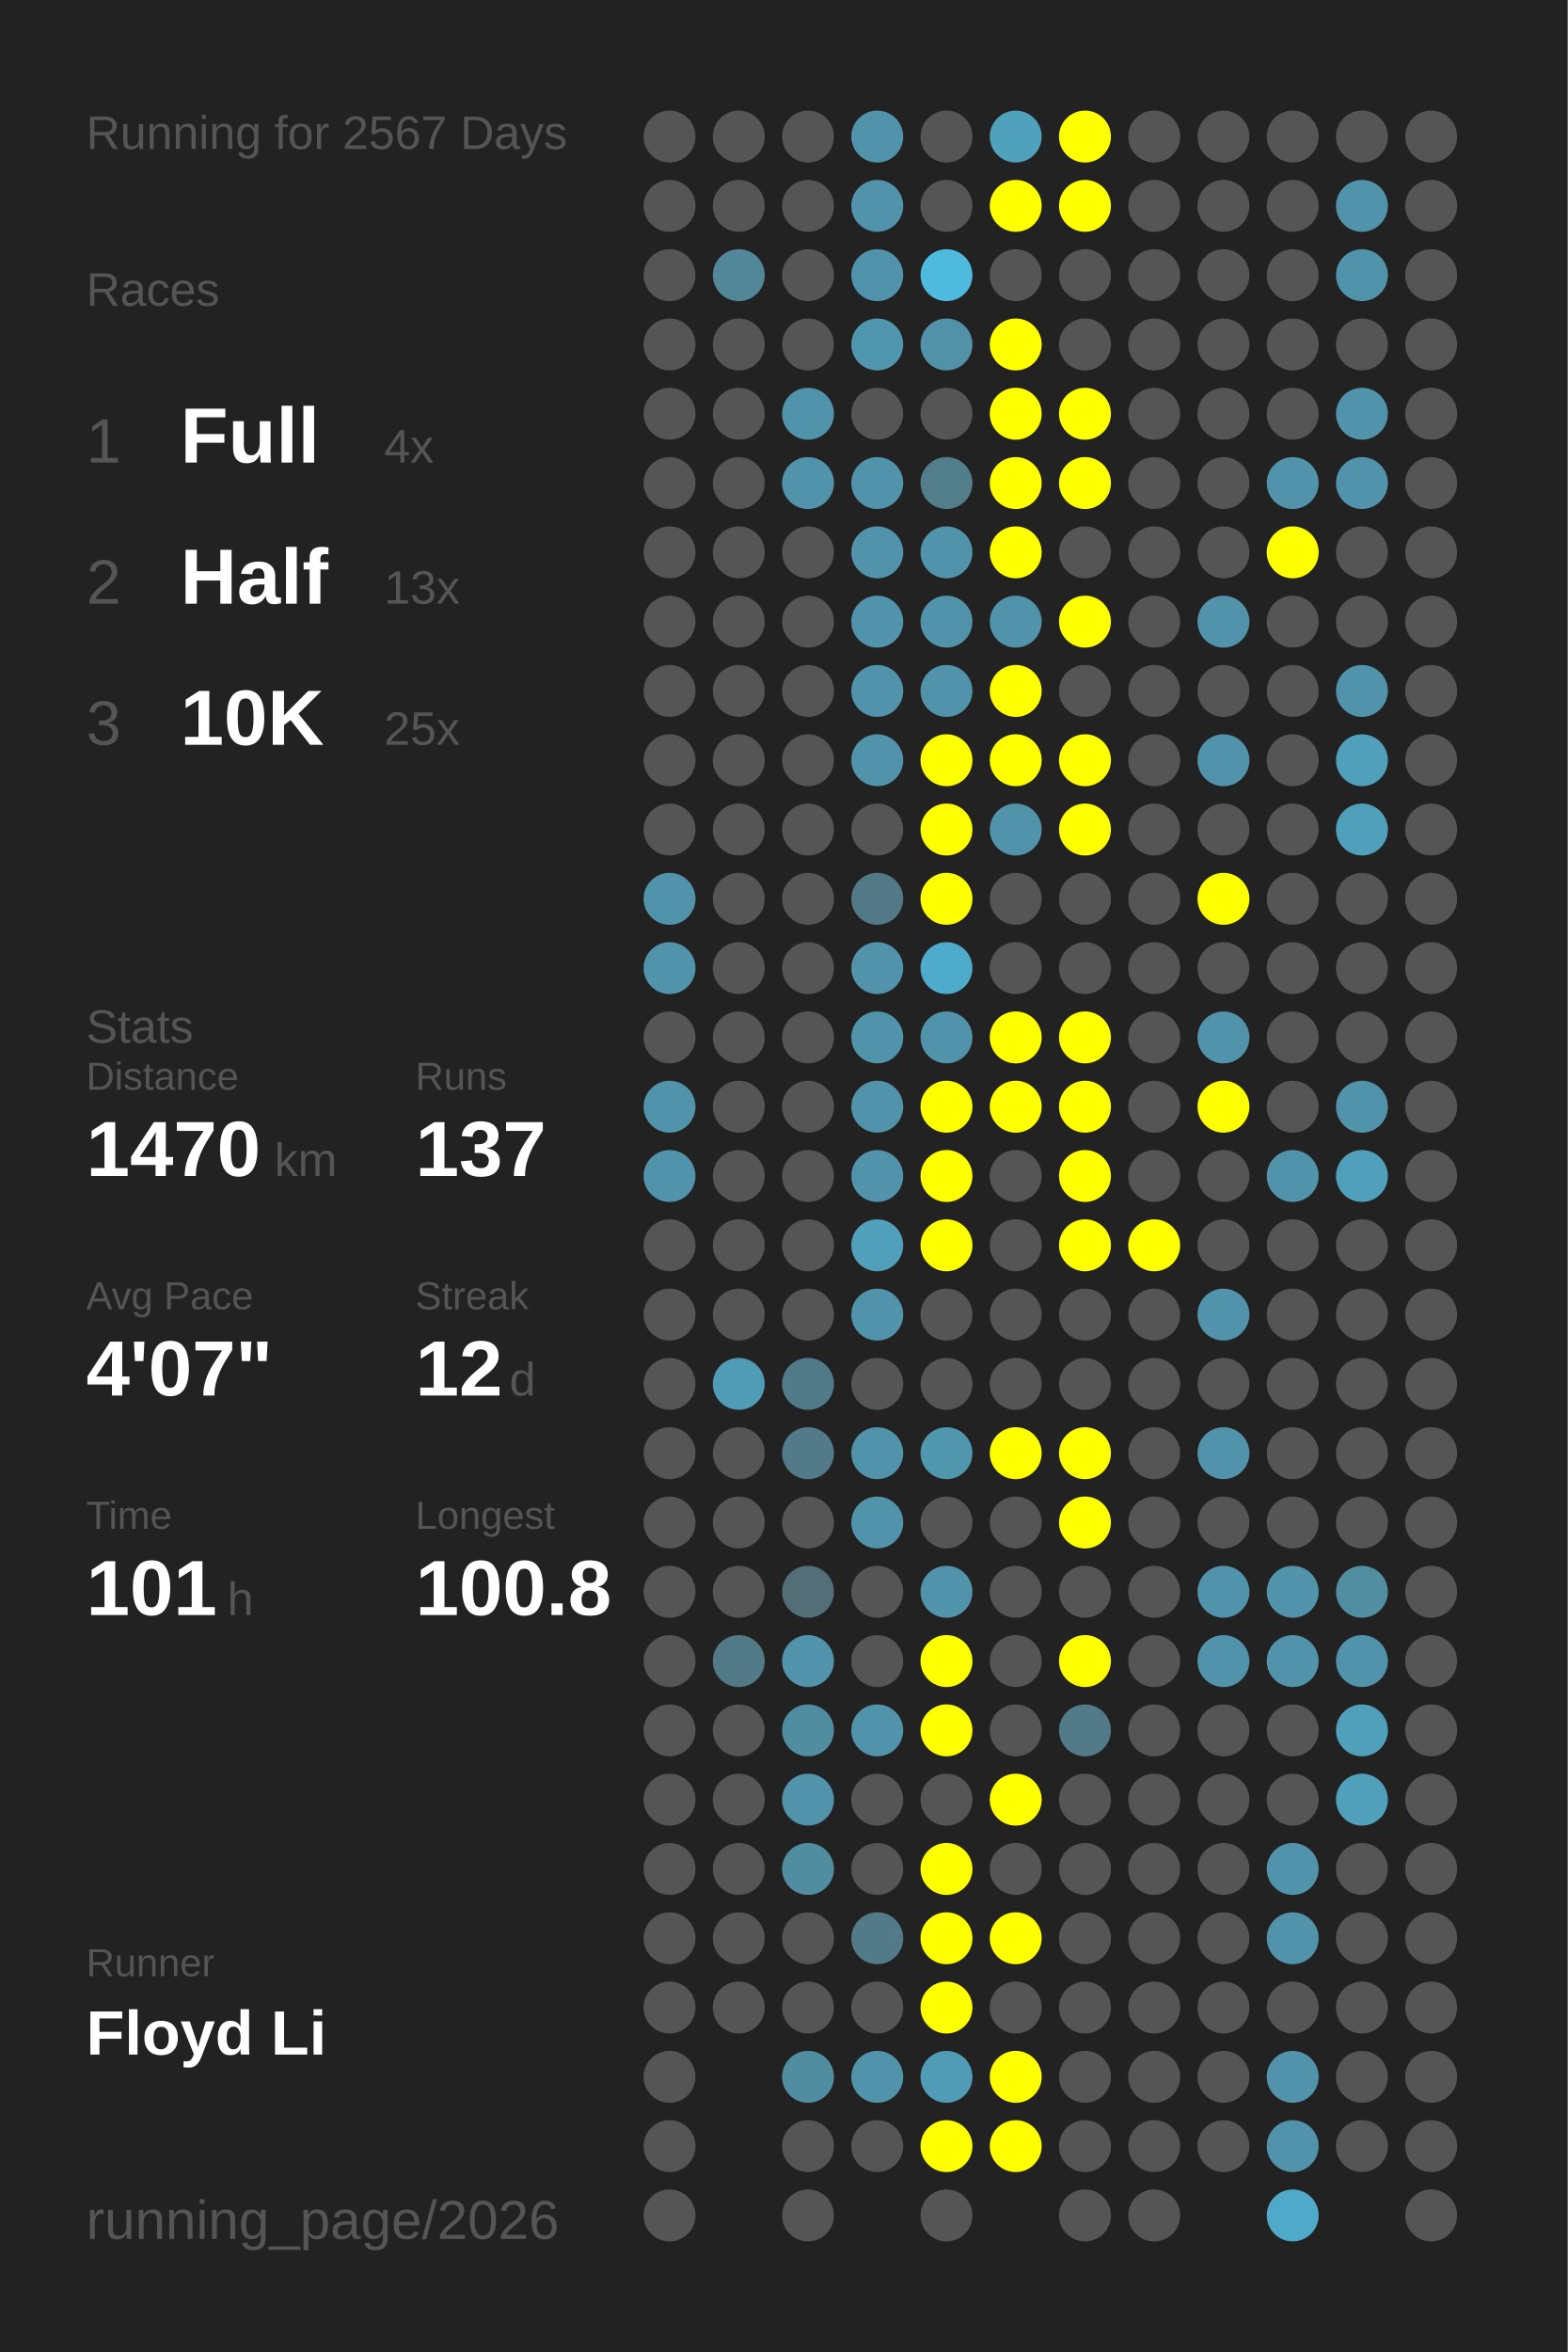
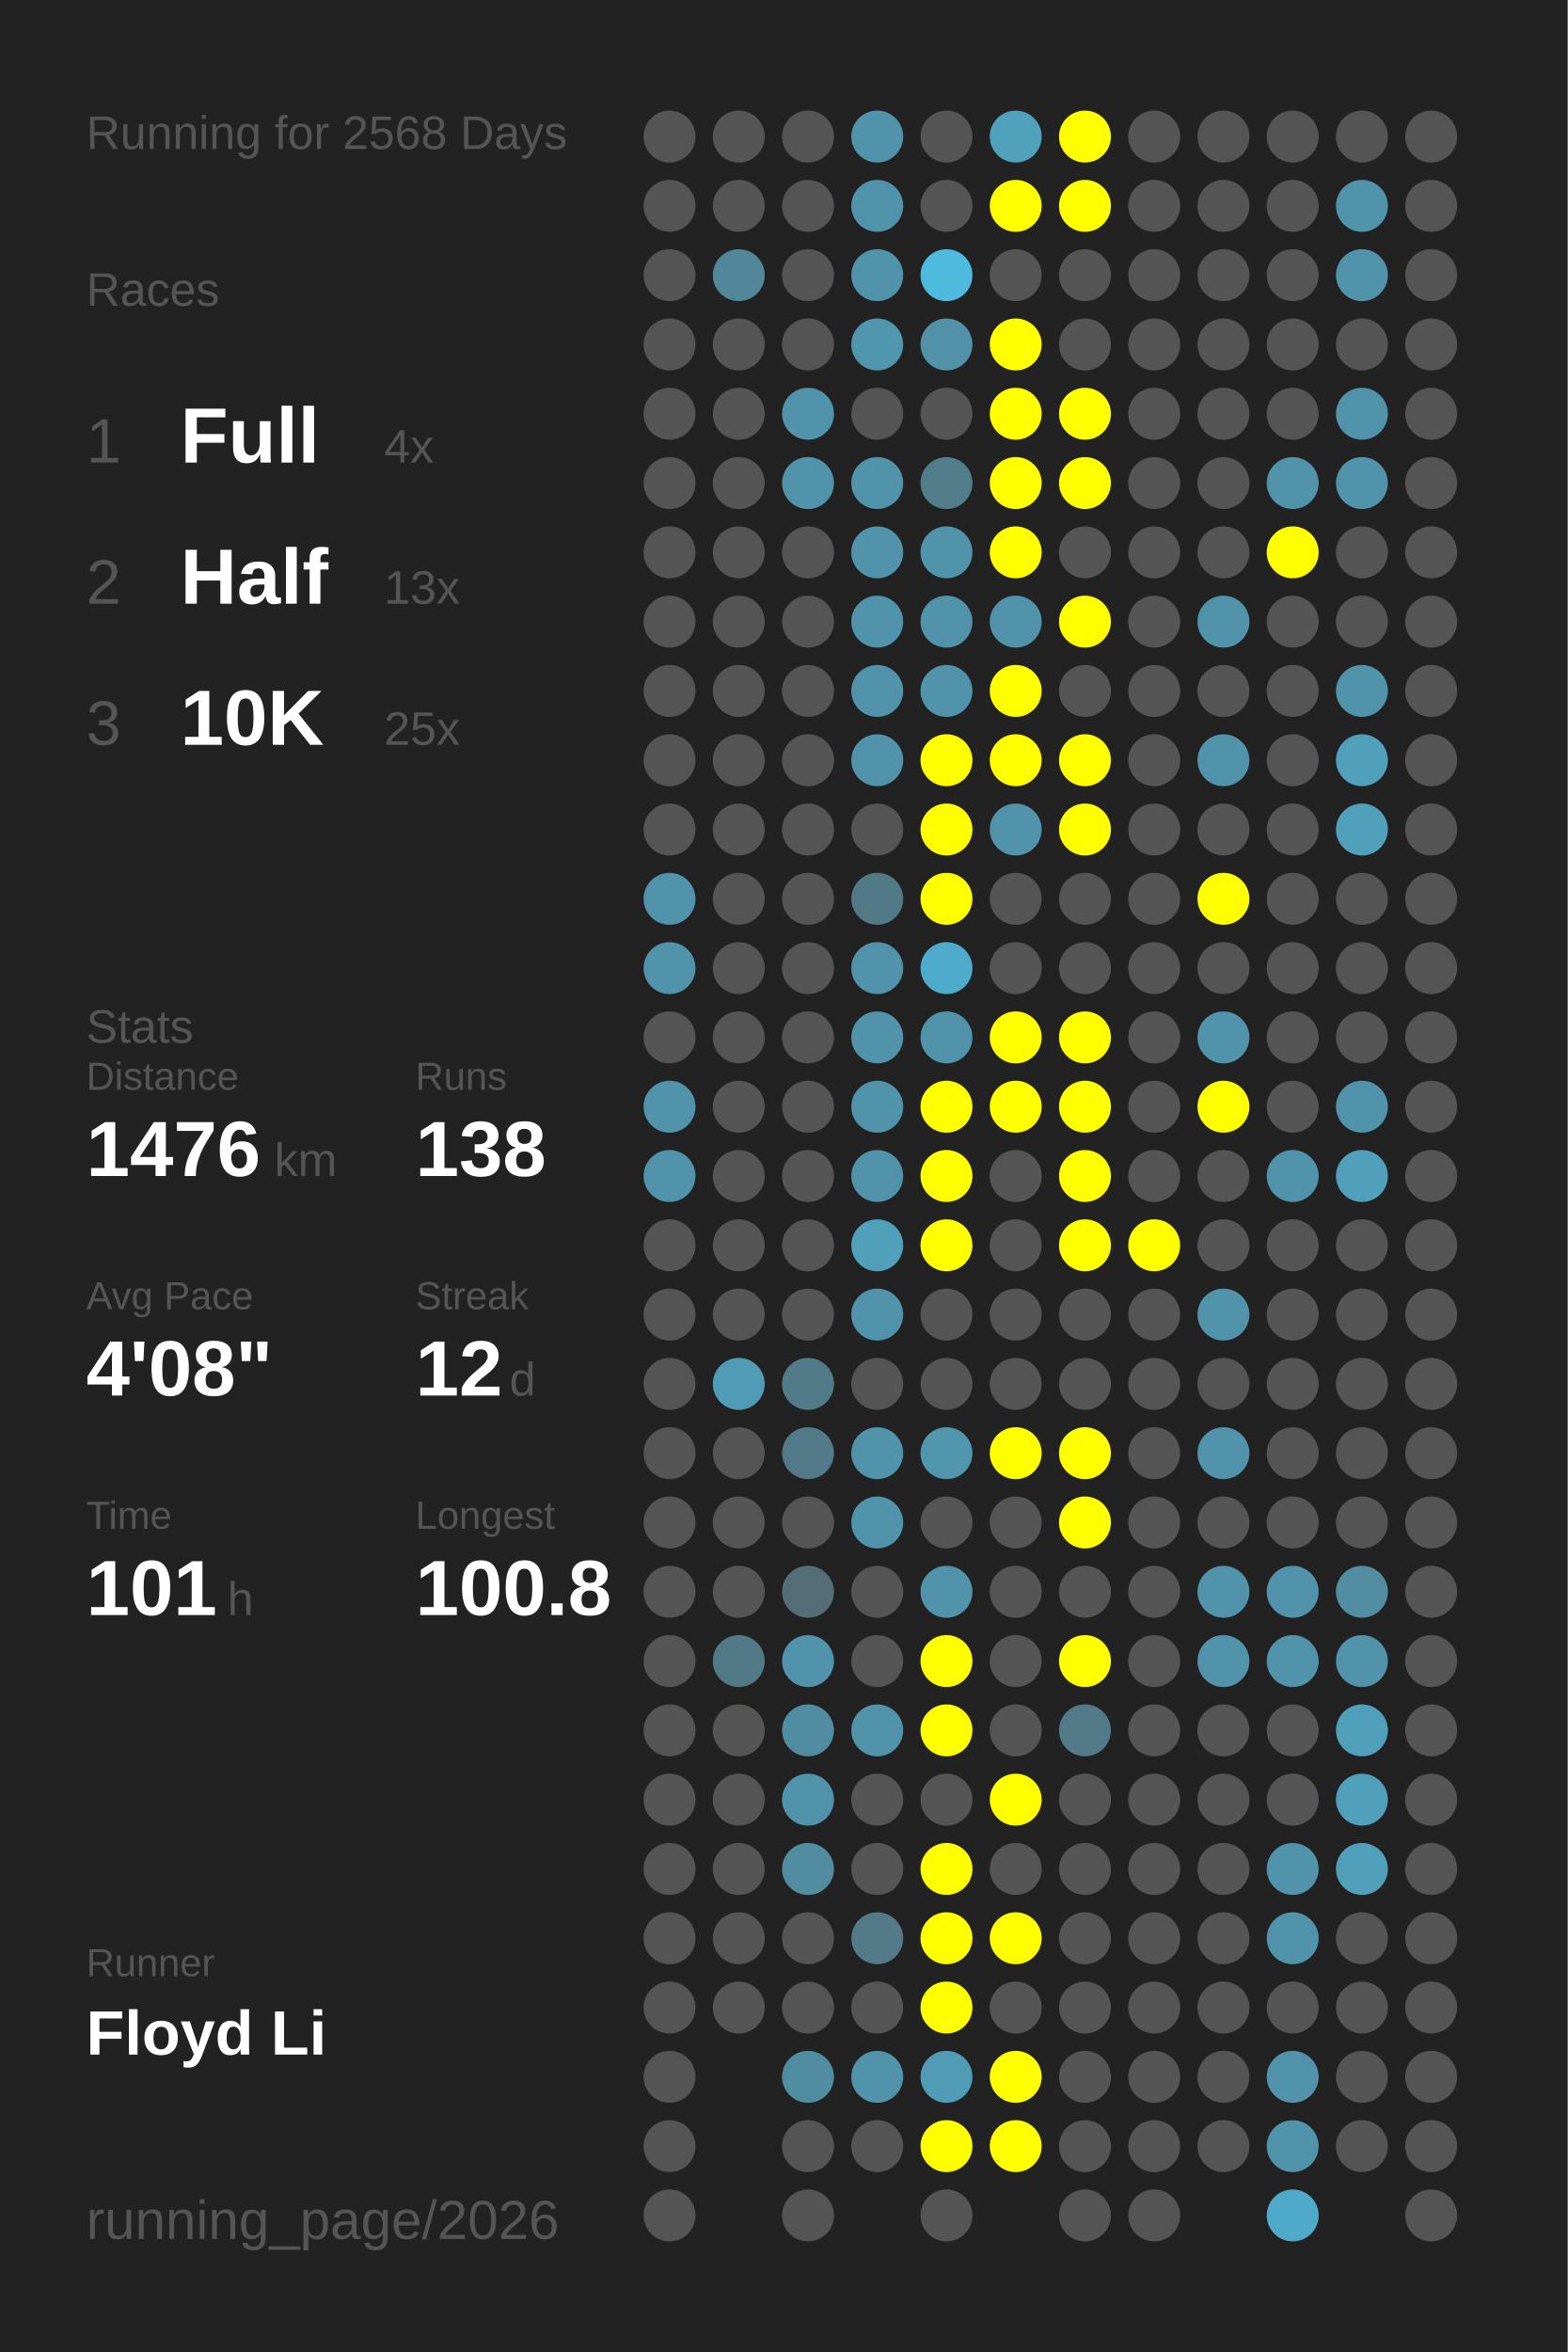
<svg xmlns="http://www.w3.org/2000/svg" baseProfile="full" height="300mm" version="1.1" viewBox="0,0,200,300" width="200mm">
  <defs />
  <rect fill="#222222" height="300" width="200" x="0" y="0" />
-   <text fill="#555555" style="font-size:6px; font-family:Arial;" x="11" y="19">Running for 2567 Days</text>
+   <text fill="#555555" style="font-size:6px; font-family:Arial;" x="11" y="19">Running for 2568 Days</text>
  <text fill="#555555" style="font-size:6px; font-family:Arial;" x="11" y="39">Races</text>
  <text fill="#555555" style="font-size:8px; font-family:Arial;" x="11" y="59">1</text>
  <text fill="#FFFFFF" style="font-size:10px; font-family:Arial; font-weight:bold;" x="23" y="59">Full</text>
  <text fill="#555555" style="font-size:6px; font-family:Arial;" x="49" y="59">4x</text>
  <text fill="#555555" style="font-size:8px; font-family:Arial;" x="11" y="77">2</text>
  <text fill="#FFFFFF" style="font-size:10px; font-family:Arial; font-weight:bold;" x="23" y="77">Half</text>
  <text fill="#555555" style="font-size:6px; font-family:Arial;" x="49" y="77">13x</text>
  <text fill="#555555" style="font-size:8px; font-family:Arial;" x="11" y="95">3</text>
  <text fill="#FFFFFF" style="font-size:10px; font-family:Arial; font-weight:bold;" x="23" y="95">10K</text>
  <text fill="#555555" style="font-size:6px; font-family:Arial;" x="49" y="95">25x</text>
  <text fill="#555555" style="font-size:6px; font-family:Arial;" x="11" y="133">Stats</text>
  <text fill="#555555" style="font-size:5px; font-family:Arial;" x="11" y="139">Distance</text>
-   <text fill="#FFFFFF" style="font-size:10px; font-family:Arial; font-weight:bold;" x="11" y="150">1470</text>
+   <text fill="#FFFFFF" style="font-size:10px; font-family:Arial; font-weight:bold;" x="11" y="150">1476</text>
  <text fill="#555555" style="font-size:6px; font-family:Arial;" x="35" y="150">km</text>
  <text fill="#555555" style="font-size:5px; font-family:Arial;" x="53" y="139">Runs</text>
-   <text fill="#FFFFFF" style="font-size:10px; font-family:Arial; font-weight:bold;" x="53" y="150">137</text>
+   <text fill="#FFFFFF" style="font-size:10px; font-family:Arial; font-weight:bold;" x="53" y="150">138</text>
  <text fill="#555555" style="font-size:5px; font-family:Arial;" x="11" y="167">Avg Pace</text>
-   <text fill="#FFFFFF" style="font-size:10px; font-family:Arial; font-weight:bold;" x="11" y="178">4'07"</text>
+   <text fill="#FFFFFF" style="font-size:10px; font-family:Arial; font-weight:bold;" x="11" y="178">4'08"</text>
  <text fill="#555555" style="font-size:5px; font-family:Arial;" x="53" y="167">Streak</text>
  <text fill="#FFFFFF" style="font-size:10px; font-family:Arial; font-weight:bold;" x="53" y="178">12</text>
  <text fill="#555555" style="font-size:6px; font-family:Arial;" x="65" y="178">d</text>
  <text fill="#555555" style="font-size:5px; font-family:Arial;" x="11" y="195">Time</text>
  <text fill="#FFFFFF" style="font-size:10px; font-family:Arial; font-weight:bold;" x="11" y="206">101</text>
  <text fill="#555555" style="font-size:6px; font-family:Arial;" x="29" y="206">h</text>
  <text fill="#555555" style="font-size:5px; font-family:Arial;" x="53" y="195">Longest</text>
  <text fill="#FFFFFF" style="font-size:10px; font-family:Arial; font-weight:bold;" x="53" y="206">100.8</text>
  <text fill="#555555" style="font-size:5px; font-family:Arial;" x="11" y="252.065">Runner</text>
  <text fill="#FFFFFF" style="font-size:8px; font-family:Arial; font-weight:bold;" x="11" y="262.065">Floyd Li</text>
  <text fill="#555555" style="font-size:7px; font-family:Arial;" x="11" y="285.581">running_page/2026</text>
  <circle cx="85.417" cy="17.419" fill="#555555" r="3.312" />
  <circle cx="85.417" cy="26.258" fill="#555555" r="3.312" />
  <circle cx="85.417" cy="35.097" fill="#555555" r="3.312" />
  <circle cx="85.417" cy="43.935" fill="#555555" r="3.312" />
  <circle cx="85.417" cy="52.774" fill="#555555" r="3.312" />
  <circle cx="85.417" cy="61.613" fill="#555555" r="3.312" />
  <circle cx="85.417" cy="70.452" fill="#555555" r="3.312" />
  <circle cx="85.417" cy="79.29" fill="#555555" r="3.312" />
  <circle cx="85.417" cy="88.129" fill="#555555" r="3.312" />
  <circle cx="85.417" cy="96.968" fill="#555555" r="3.312" />
  <circle cx="85.417" cy="105.806" fill="#555555" r="3.312" />
  <circle cx="85.417" cy="114.645" fill="#5093aa" r="3.312" />
  <circle cx="85.417" cy="123.484" fill="#5093aa" r="3.312" />
  <circle cx="85.417" cy="132.323" fill="#555555" r="3.312" />
  <circle cx="85.417" cy="141.161" fill="#5093aa" r="3.312" />
  <circle cx="85.417" cy="150" fill="#5093aa" r="3.312" />
  <circle cx="85.417" cy="158.839" fill="#555555" r="3.312" />
  <circle cx="85.417" cy="167.677" fill="#555555" r="3.312" />
  <circle cx="85.417" cy="176.516" fill="#555555" r="3.312" />
  <circle cx="85.417" cy="185.355" fill="#555555" r="3.312" />
  <circle cx="85.417" cy="194.194" fill="#555555" r="3.312" />
  <circle cx="85.417" cy="203.032" fill="#555555" r="3.312" />
  <circle cx="85.417" cy="211.871" fill="#555555" r="3.312" />
  <circle cx="85.417" cy="220.71" fill="#555555" r="3.312" />
  <circle cx="85.417" cy="229.548" fill="#555555" r="3.312" />
  <circle cx="85.417" cy="238.387" fill="#555555" r="3.312" />
  <circle cx="85.417" cy="247.226" fill="#555555" r="3.312" />
  <circle cx="85.417" cy="256.065" fill="#555555" r="3.312" />
  <circle cx="85.417" cy="264.903" fill="#555555" r="3.312" />
  <circle cx="85.417" cy="273.742" fill="#555555" r="3.312" />
  <circle cx="85.417" cy="282.581" fill="#555555" r="3.312" />
  <circle cx="94.25" cy="17.419" fill="#555555" r="3.312" />
  <circle cx="94.25" cy="26.258" fill="#555555" r="3.312" />
  <circle cx="94.25" cy="35.097" fill="#518799" r="3.312" />
  <circle cx="94.25" cy="43.935" fill="#555555" r="3.312" />
  <circle cx="94.25" cy="52.774" fill="#555555" r="3.312" />
  <circle cx="94.25" cy="61.613" fill="#555555" r="3.312" />
  <circle cx="94.25" cy="70.452" fill="#555555" r="3.312" />
  <circle cx="94.25" cy="79.29" fill="#555555" r="3.312" />
  <circle cx="94.25" cy="88.129" fill="#555555" r="3.312" />
  <circle cx="94.25" cy="96.968" fill="#555555" r="3.312" />
  <circle cx="94.25" cy="105.806" fill="#555555" r="3.312" />
  <circle cx="94.25" cy="114.645" fill="#555555" r="3.312" />
  <circle cx="94.25" cy="123.484" fill="#555555" r="3.312" />
  <circle cx="94.25" cy="132.323" fill="#555555" r="3.312" />
  <circle cx="94.25" cy="141.161" fill="#555555" r="3.312" />
  <circle cx="94.25" cy="150" fill="#555555" r="3.312" />
  <circle cx="94.25" cy="158.839" fill="#555555" r="3.312" />
  <circle cx="94.25" cy="167.677" fill="#555555" r="3.312" />
  <circle cx="94.25" cy="176.516" fill="#509cb6" r="3.312" />
  <circle cx="94.25" cy="185.355" fill="#555555" r="3.312" />
  <circle cx="94.25" cy="194.194" fill="#555555" r="3.312" />
  <circle cx="94.25" cy="203.032" fill="#555555" r="3.312" />
  <circle cx="94.25" cy="211.871" fill="#527986" r="3.312" />
  <circle cx="94.25" cy="220.71" fill="#555555" r="3.312" />
  <circle cx="94.25" cy="229.548" fill="#555555" r="3.312" />
  <circle cx="94.25" cy="238.387" fill="#555555" r="3.312" />
  <circle cx="94.25" cy="247.226" fill="#555555" r="3.312" />
  <circle cx="94.25" cy="256.065" fill="#555555" r="3.312" />
  <circle cx="103.083" cy="17.419" fill="#555555" r="3.312" />
  <circle cx="103.083" cy="26.258" fill="#555555" r="3.312" />
  <circle cx="103.083" cy="35.097" fill="#555555" r="3.312" />
  <circle cx="103.083" cy="43.935" fill="#555555" r="3.312" />
  <circle cx="103.083" cy="52.774" fill="#5093aa" r="3.312" />
  <circle cx="103.083" cy="61.613" fill="#5093aa" r="3.312" />
  <circle cx="103.083" cy="70.452" fill="#555555" r="3.312" />
  <circle cx="103.083" cy="79.29" fill="#555555" r="3.312" />
  <circle cx="103.083" cy="88.129" fill="#555555" r="3.312" />
  <circle cx="103.083" cy="96.968" fill="#555555" r="3.312" />
  <circle cx="103.083" cy="105.806" fill="#555555" r="3.312" />
  <circle cx="103.083" cy="114.645" fill="#555555" r="3.312" />
  <circle cx="103.083" cy="123.484" fill="#555555" r="3.312" />
  <circle cx="103.083" cy="132.323" fill="#555555" r="3.312" />
  <circle cx="103.083" cy="141.161" fill="#555555" r="3.312" />
  <circle cx="103.083" cy="150" fill="#555555" r="3.312" />
  <circle cx="103.083" cy="158.839" fill="#555555" r="3.312" />
  <circle cx="103.083" cy="167.677" fill="#555555" r="3.312" />
  <circle cx="103.083" cy="176.516" fill="#527b8a" r="3.312" />
  <circle cx="103.083" cy="185.355" fill="#527a88" r="3.312" />
  <circle cx="103.083" cy="194.194" fill="#555555" r="3.312" />
  <circle cx="103.083" cy="203.032" fill="#536e77" r="3.312" />
  <circle cx="103.083" cy="211.871" fill="#5093aa" r="3.312" />
  <circle cx="103.083" cy="220.71" fill="#518da1" r="3.312" />
  <circle cx="103.083" cy="229.548" fill="#5093aa" r="3.312" />
  <circle cx="103.083" cy="238.387" fill="#518da1" r="3.312" />
  <circle cx="103.083" cy="247.226" fill="#555555" r="3.312" />
  <circle cx="103.083" cy="256.065" fill="#555555" r="3.312" />
  <circle cx="103.083" cy="264.903" fill="#518da1" r="3.312" />
  <circle cx="103.083" cy="273.742" fill="#555555" r="3.312" />
  <circle cx="103.083" cy="282.581" fill="#555555" r="3.312" />
  <circle cx="111.917" cy="17.419" fill="#5093aa" r="3.312" />
  <circle cx="111.917" cy="26.258" fill="#5093aa" r="3.312" />
  <circle cx="111.917" cy="35.097" fill="#5093aa" r="3.312" />
  <circle cx="111.917" cy="43.935" fill="#5096ae" r="3.312" />
  <circle cx="111.917" cy="52.774" fill="#555555" r="3.312" />
  <circle cx="111.917" cy="61.613" fill="#5093aa" r="3.312" />
  <circle cx="111.917" cy="70.452" fill="#5093aa" r="3.312" />
  <circle cx="111.917" cy="79.29" fill="#5093aa" r="3.312" />
  <circle cx="111.917" cy="88.129" fill="#5093aa" r="3.312" />
  <circle cx="111.917" cy="96.968" fill="#5093aa" r="3.312" />
  <circle cx="111.917" cy="105.806" fill="#555555" r="3.312" />
  <circle cx="111.917" cy="114.645" fill="#527986" r="3.312" />
  <circle cx="111.917" cy="123.484" fill="#5093aa" r="3.312" />
  <circle cx="111.917" cy="132.323" fill="#5093aa" r="3.312" />
  <circle cx="111.917" cy="141.161" fill="#5093aa" r="3.312" />
  <circle cx="111.917" cy="150" fill="#5093aa" r="3.312" />
  <circle cx="111.917" cy="158.839" fill="#50a0bb" r="3.312" />
  <circle cx="111.917" cy="167.677" fill="#5093aa" r="3.312" />
  <circle cx="111.917" cy="176.516" fill="#555555" r="3.312" />
  <circle cx="111.917" cy="185.355" fill="#5093aa" r="3.312" />
  <circle cx="111.917" cy="194.194" fill="#5093aa" r="3.312" />
  <circle cx="111.917" cy="203.032" fill="#555555" r="3.312" />
  <circle cx="111.917" cy="211.871" fill="#555555" r="3.312" />
  <circle cx="111.917" cy="220.71" fill="#5093aa" r="3.312" />
  <circle cx="111.917" cy="229.548" fill="#555555" r="3.312" />
  <circle cx="111.917" cy="238.387" fill="#555555" r="3.312" />
  <circle cx="111.917" cy="247.226" fill="#527a88" r="3.312" />
  <circle cx="111.917" cy="256.065" fill="#555555" r="3.312" />
  <circle cx="111.917" cy="264.903" fill="#5093aa" r="3.312" />
  <circle cx="111.917" cy="273.742" fill="#555555" r="3.312" />
  <circle cx="120.75" cy="17.419" fill="#555555" r="3.312" />
  <circle cx="120.75" cy="26.258" fill="#555555" r="3.312" />
  <circle cx="120.75" cy="35.097" fill="#4ebade" r="3.312" />
  <circle cx="120.75" cy="43.935" fill="#5192a8" r="3.312" />
  <circle cx="120.75" cy="52.774" fill="#555555" r="3.312" />
  <circle cx="120.75" cy="61.613" fill="#527d8b" r="3.312" />
  <circle cx="120.75" cy="70.452" fill="#5093aa" r="3.312" />
  <circle cx="120.75" cy="79.29" fill="#5093aa" r="3.312" />
  <circle cx="120.75" cy="88.129" fill="#5093aa" r="3.312" />
  <circle cx="120.75" cy="96.968" fill="#FFFF00" r="3.312" />
  <circle cx="120.75" cy="105.806" fill="#FFFF00" r="3.312" />
  <circle cx="120.75" cy="114.645" fill="#FFFF00" r="3.312" />
  <circle cx="120.75" cy="123.484" fill="#4fabcb" r="3.312" />
  <circle cx="120.75" cy="132.323" fill="#5093aa" r="3.312" />
  <circle cx="120.75" cy="141.161" fill="#FFFF00" r="3.312" />
  <circle cx="120.75" cy="150" fill="#FFFF00" r="3.312" />
  <circle cx="120.75" cy="158.839" fill="#FFFF00" r="3.312" />
  <circle cx="120.75" cy="167.677" fill="#555555" r="3.312" />
  <circle cx="120.75" cy="176.516" fill="#555555" r="3.312" />
  <circle cx="120.75" cy="185.355" fill="#5096ad" r="3.312" />
  <circle cx="120.75" cy="194.194" fill="#555555" r="3.312" />
  <circle cx="120.75" cy="203.032" fill="#5093aa" r="3.312" />
  <circle cx="120.75" cy="211.871" fill="#FFFF00" r="3.312" />
  <circle cx="120.75" cy="220.71" fill="#FFFF00" r="3.312" />
  <circle cx="120.75" cy="229.548" fill="#555555" r="3.312" />
  <circle cx="120.75" cy="238.387" fill="#FFFF00" r="3.312" />
  <circle cx="120.75" cy="247.226" fill="#FFFF00" r="3.312" />
  <circle cx="120.75" cy="256.065" fill="#FFFF00" r="3.312" />
  <circle cx="120.75" cy="264.903" fill="#509bb5" r="3.312" />
  <circle cx="120.75" cy="273.742" fill="#FFFF00" r="3.312" />
  <circle cx="120.75" cy="282.581" fill="#555555" r="3.312" />
  <circle cx="129.583" cy="17.419" fill="#50a1bc" r="3.312" />
  <circle cx="129.583" cy="26.258" fill="#FFFF00" r="3.312" />
  <circle cx="129.583" cy="35.097" fill="#555555" r="3.312" />
  <circle cx="129.583" cy="43.935" fill="#FFFF00" r="3.312" />
  <circle cx="129.583" cy="52.774" fill="#FFFF00" r="3.312" />
  <circle cx="129.583" cy="61.613" fill="#FFFF00" r="3.312" />
  <circle cx="129.583" cy="70.452" fill="#FFFF00" r="3.312" />
  <circle cx="129.583" cy="79.29" fill="#5093aa" r="3.312" />
  <circle cx="129.583" cy="88.129" fill="#FFFF00" r="3.312" />
  <circle cx="129.583" cy="96.968" fill="#FFFF00" r="3.312" />
  <circle cx="129.583" cy="105.806" fill="#5093aa" r="3.312" />
  <circle cx="129.583" cy="114.645" fill="#555555" r="3.312" />
  <circle cx="129.583" cy="123.484" fill="#555555" r="3.312" />
  <circle cx="129.583" cy="132.323" fill="#FFFF00" r="3.312" />
  <circle cx="129.583" cy="141.161" fill="#FFFF00" r="3.312" />
  <circle cx="129.583" cy="150" fill="#555555" r="3.312" />
  <circle cx="129.583" cy="158.839" fill="#555555" r="3.312" />
  <circle cx="129.583" cy="167.677" fill="#555555" r="3.312" />
  <circle cx="129.583" cy="176.516" fill="#555555" r="3.312" />
  <circle cx="129.583" cy="185.355" fill="#FFFF00" r="3.312" />
  <circle cx="129.583" cy="194.194" fill="#555555" r="3.312" />
  <circle cx="129.583" cy="203.032" fill="#555555" r="3.312" />
  <circle cx="129.583" cy="211.871" fill="#555555" r="3.312" />
  <circle cx="129.583" cy="220.71" fill="#555555" r="3.312" />
  <circle cx="129.583" cy="229.548" fill="#FFFF00" r="3.312" />
  <circle cx="129.583" cy="238.387" fill="#555555" r="3.312" />
  <circle cx="129.583" cy="247.226" fill="#FFFF00" r="3.312" />
  <circle cx="129.583" cy="256.065" fill="#555555" r="3.312" />
  <circle cx="129.583" cy="264.903" fill="#FFFF00" r="3.312" />
  <circle cx="129.583" cy="273.742" fill="#FFFF00" r="3.312" />
  <circle cx="138.417" cy="17.419" fill="#FFFF00" r="3.312" />
  <circle cx="138.417" cy="26.258" fill="#FFFF00" r="3.312" />
  <circle cx="138.417" cy="35.097" fill="#555555" r="3.312" />
  <circle cx="138.417" cy="43.935" fill="#555555" r="3.312" />
  <circle cx="138.417" cy="52.774" fill="#FFFF00" r="3.312" />
  <circle cx="138.417" cy="61.613" fill="#FFFF00" r="3.312" />
  <circle cx="138.417" cy="70.452" fill="#555555" r="3.312" />
  <circle cx="138.417" cy="79.29" fill="#FFFF00" r="3.312" />
  <circle cx="138.417" cy="88.129" fill="#555555" r="3.312" />
  <circle cx="138.417" cy="96.968" fill="#FFFF00" r="3.312" />
  <circle cx="138.417" cy="105.806" fill="#FFFF00" r="3.312" />
  <circle cx="138.417" cy="114.645" fill="#555555" r="3.312" />
  <circle cx="138.417" cy="123.484" fill="#555555" r="3.312" />
  <circle cx="138.417" cy="132.323" fill="#FFFF00" r="3.312" />
  <circle cx="138.417" cy="141.161" fill="#FFFF00" r="3.312" />
  <circle cx="138.417" cy="150" fill="#FFFF00" r="3.312" />
  <circle cx="138.417" cy="158.839" fill="#FFFF00" r="3.312" />
  <circle cx="138.417" cy="167.677" fill="#555555" r="3.312" />
  <circle cx="138.417" cy="176.516" fill="#555555" r="3.312" />
  <circle cx="138.417" cy="185.355" fill="#FFFF00" r="3.312" />
  <circle cx="138.417" cy="194.194" fill="#FFFF00" r="3.312" />
  <circle cx="138.417" cy="203.032" fill="#555555" r="3.312" />
  <circle cx="138.417" cy="211.871" fill="#FFFF00" r="3.312" />
  <circle cx="138.417" cy="220.71" fill="#527a88" r="3.312" />
  <circle cx="138.417" cy="229.548" fill="#555555" r="3.312" />
  <circle cx="138.417" cy="238.387" fill="#555555" r="3.312" />
  <circle cx="138.417" cy="247.226" fill="#555555" r="3.312" />
  <circle cx="138.417" cy="256.065" fill="#555555" r="3.312" />
  <circle cx="138.417" cy="264.903" fill="#555555" r="3.312" />
  <circle cx="138.417" cy="273.742" fill="#555555" r="3.312" />
  <circle cx="138.417" cy="282.581" fill="#555555" r="3.312" />
  <circle cx="147.25" cy="17.419" fill="#555555" r="3.312" />
  <circle cx="147.25" cy="26.258" fill="#555555" r="3.312" />
  <circle cx="147.25" cy="35.097" fill="#555555" r="3.312" />
  <circle cx="147.25" cy="43.935" fill="#555555" r="3.312" />
  <circle cx="147.25" cy="52.774" fill="#555555" r="3.312" />
  <circle cx="147.25" cy="61.613" fill="#555555" r="3.312" />
  <circle cx="147.25" cy="70.452" fill="#555555" r="3.312" />
  <circle cx="147.25" cy="79.29" fill="#555555" r="3.312" />
  <circle cx="147.25" cy="88.129" fill="#555555" r="3.312" />
  <circle cx="147.25" cy="96.968" fill="#555555" r="3.312" />
  <circle cx="147.25" cy="105.806" fill="#555555" r="3.312" />
  <circle cx="147.25" cy="114.645" fill="#555555" r="3.312" />
  <circle cx="147.25" cy="123.484" fill="#555555" r="3.312" />
  <circle cx="147.25" cy="132.323" fill="#555555" r="3.312" />
  <circle cx="147.25" cy="141.161" fill="#555555" r="3.312" />
  <circle cx="147.25" cy="150" fill="#555555" r="3.312" />
  <circle cx="147.25" cy="158.839" fill="#FFFF00" r="3.312" />
  <circle cx="147.25" cy="167.677" fill="#555555" r="3.312" />
  <circle cx="147.25" cy="176.516" fill="#555555" r="3.312" />
  <circle cx="147.25" cy="185.355" fill="#555555" r="3.312" />
  <circle cx="147.25" cy="194.194" fill="#555555" r="3.312" />
  <circle cx="147.25" cy="203.032" fill="#555555" r="3.312" />
  <circle cx="147.25" cy="211.871" fill="#555555" r="3.312" />
  <circle cx="147.25" cy="220.71" fill="#555555" r="3.312" />
  <circle cx="147.25" cy="229.548" fill="#555555" r="3.312" />
  <circle cx="147.25" cy="238.387" fill="#555555" r="3.312" />
  <circle cx="147.25" cy="247.226" fill="#555555" r="3.312" />
  <circle cx="147.25" cy="256.065" fill="#555555" r="3.312" />
  <circle cx="147.25" cy="264.903" fill="#555555" r="3.312" />
  <circle cx="147.25" cy="273.742" fill="#555555" r="3.312" />
  <circle cx="147.25" cy="282.581" fill="#555555" r="3.312" />
  <circle cx="156.083" cy="17.419" fill="#555555" r="3.312" />
  <circle cx="156.083" cy="26.258" fill="#555555" r="3.312" />
  <circle cx="156.083" cy="35.097" fill="#555555" r="3.312" />
  <circle cx="156.083" cy="43.935" fill="#555555" r="3.312" />
  <circle cx="156.083" cy="52.774" fill="#555555" r="3.312" />
  <circle cx="156.083" cy="61.613" fill="#555555" r="3.312" />
  <circle cx="156.083" cy="70.452" fill="#555555" r="3.312" />
  <circle cx="156.083" cy="79.29" fill="#5093aa" r="3.312" />
  <circle cx="156.083" cy="88.129" fill="#555555" r="3.312" />
  <circle cx="156.083" cy="96.968" fill="#5093aa" r="3.312" />
  <circle cx="156.083" cy="105.806" fill="#555555" r="3.312" />
  <circle cx="156.083" cy="114.645" fill="#FFFF00" r="3.312" />
  <circle cx="156.083" cy="123.484" fill="#555555" r="3.312" />
  <circle cx="156.083" cy="132.323" fill="#5093aa" r="3.312" />
  <circle cx="156.083" cy="141.161" fill="#FFFF00" r="3.312" />
  <circle cx="156.083" cy="150" fill="#555555" r="3.312" />
  <circle cx="156.083" cy="158.839" fill="#555555" r="3.312" />
  <circle cx="156.083" cy="167.677" fill="#5093aa" r="3.312" />
  <circle cx="156.083" cy="176.516" fill="#555555" r="3.312" />
  <circle cx="156.083" cy="185.355" fill="#5093aa" r="3.312" />
  <circle cx="156.083" cy="194.194" fill="#555555" r="3.312" />
  <circle cx="156.083" cy="203.032" fill="#5093aa" r="3.312" />
  <circle cx="156.083" cy="211.871" fill="#5093aa" r="3.312" />
  <circle cx="156.083" cy="220.71" fill="#555555" r="3.312" />
  <circle cx="156.083" cy="229.548" fill="#555555" r="3.312" />
  <circle cx="156.083" cy="238.387" fill="#555555" r="3.312" />
  <circle cx="156.083" cy="247.226" fill="#555555" r="3.312" />
  <circle cx="156.083" cy="256.065" fill="#555555" r="3.312" />
  <circle cx="156.083" cy="264.903" fill="#555555" r="3.312" />
  <circle cx="156.083" cy="273.742" fill="#555555" r="3.312" />
  <circle cx="164.917" cy="17.419" fill="#555555" r="3.312" />
  <circle cx="164.917" cy="26.258" fill="#555555" r="3.312" />
  <circle cx="164.917" cy="35.097" fill="#555555" r="3.312" />
  <circle cx="164.917" cy="43.935" fill="#555555" r="3.312" />
  <circle cx="164.917" cy="52.774" fill="#555555" r="3.312" />
  <circle cx="164.917" cy="61.613" fill="#5093aa" r="3.312" />
  <circle cx="164.917" cy="70.452" fill="#FFFF00" r="3.312" />
  <circle cx="164.917" cy="79.29" fill="#555555" r="3.312" />
  <circle cx="164.917" cy="88.129" fill="#555555" r="3.312" />
  <circle cx="164.917" cy="96.968" fill="#555555" r="3.312" />
  <circle cx="164.917" cy="105.806" fill="#555555" r="3.312" />
  <circle cx="164.917" cy="114.645" fill="#555555" r="3.312" />
  <circle cx="164.917" cy="123.484" fill="#555555" r="3.312" />
  <circle cx="164.917" cy="132.323" fill="#555555" r="3.312" />
  <circle cx="164.917" cy="141.161" fill="#555555" r="3.312" />
  <circle cx="164.917" cy="150" fill="#5093aa" r="3.312" />
  <circle cx="164.917" cy="158.839" fill="#555555" r="3.312" />
  <circle cx="164.917" cy="167.677" fill="#555555" r="3.312" />
  <circle cx="164.917" cy="176.516" fill="#555555" r="3.312" />
  <circle cx="164.917" cy="185.355" fill="#555555" r="3.312" />
  <circle cx="164.917" cy="194.194" fill="#555555" r="3.312" />
  <circle cx="164.917" cy="203.032" fill="#5093aa" r="3.312" />
  <circle cx="164.917" cy="211.871" fill="#5093aa" r="3.312" />
  <circle cx="164.917" cy="220.71" fill="#555555" r="3.312" />
  <circle cx="164.917" cy="229.548" fill="#555555" r="3.312" />
  <circle cx="164.917" cy="238.387" fill="#5093aa" r="3.312" />
  <circle cx="164.917" cy="247.226" fill="#5093aa" r="3.312" />
  <circle cx="164.917" cy="256.065" fill="#555555" r="3.312" />
  <circle cx="164.917" cy="264.903" fill="#5093aa" r="3.312" />
  <circle cx="164.917" cy="273.742" fill="#5093aa" r="3.312" />
  <circle cx="164.917" cy="282.581" fill="#4faac9" r="3.312" />
  <circle cx="173.75" cy="17.419" fill="#555555" r="3.312" />
  <circle cx="173.75" cy="26.258" fill="#5093aa" r="3.312" />
  <circle cx="173.75" cy="35.097" fill="#5093aa" r="3.312" />
  <circle cx="173.75" cy="43.935" fill="#555555" r="3.312" />
  <circle cx="173.75" cy="52.774" fill="#5093aa" r="3.312" />
  <circle cx="173.75" cy="61.613" fill="#5093aa" r="3.312" />
  <circle cx="173.75" cy="70.452" fill="#555555" r="3.312" />
  <circle cx="173.75" cy="79.29" fill="#555555" r="3.312" />
  <circle cx="173.75" cy="88.129" fill="#5093aa" r="3.312" />
  <circle cx="173.75" cy="96.968" fill="#50a0bb" r="3.312" />
  <circle cx="173.75" cy="105.806" fill="#50a0bb" r="3.312" />
  <circle cx="173.75" cy="114.645" fill="#555555" r="3.312" />
  <circle cx="173.75" cy="123.484" fill="#555555" r="3.312" />
  <circle cx="173.75" cy="132.323" fill="#555555" r="3.312" />
  <circle cx="173.75" cy="141.161" fill="#5093aa" r="3.312" />
  <circle cx="173.75" cy="150" fill="#50a0bb" r="3.312" />
  <circle cx="173.75" cy="158.839" fill="#555555" r="3.312" />
  <circle cx="173.75" cy="167.677" fill="#555555" r="3.312" />
  <circle cx="173.75" cy="176.516" fill="#555555" r="3.312" />
  <circle cx="173.75" cy="185.355" fill="#555555" r="3.312" />
  <circle cx="173.75" cy="194.194" fill="#555555" r="3.312" />
  <circle cx="173.75" cy="203.032" fill="#518ea2" r="3.312" />
  <circle cx="173.75" cy="211.871" fill="#5093aa" r="3.312" />
  <circle cx="173.75" cy="220.71" fill="#50a0bb" r="3.312" />
  <circle cx="173.75" cy="229.548" fill="#50a0bb" r="3.312" />
-   <circle cx="173.75" cy="238.387" fill="#555555" r="3.312" />
+   <circle cx="173.75" cy="238.387" fill="#50a0bb" r="3.312" />
  <circle cx="173.75" cy="247.226" fill="#555555" r="3.312" />
  <circle cx="173.75" cy="256.065" fill="#555555" r="3.312" />
  <circle cx="173.75" cy="264.903" fill="#555555" r="3.312" />
  <circle cx="173.75" cy="273.742" fill="#555555" r="3.312" />
  <circle cx="182.583" cy="17.419" fill="#555555" r="3.312" />
  <circle cx="182.583" cy="26.258" fill="#555555" r="3.312" />
  <circle cx="182.583" cy="35.097" fill="#555555" r="3.312" />
  <circle cx="182.583" cy="43.935" fill="#555555" r="3.312" />
  <circle cx="182.583" cy="52.774" fill="#555555" r="3.312" />
  <circle cx="182.583" cy="61.613" fill="#555555" r="3.312" />
  <circle cx="182.583" cy="70.452" fill="#555555" r="3.312" />
  <circle cx="182.583" cy="79.29" fill="#555555" r="3.312" />
  <circle cx="182.583" cy="88.129" fill="#555555" r="3.312" />
  <circle cx="182.583" cy="96.968" fill="#555555" r="3.312" />
  <circle cx="182.583" cy="105.806" fill="#555555" r="3.312" />
  <circle cx="182.583" cy="114.645" fill="#555555" r="3.312" />
  <circle cx="182.583" cy="123.484" fill="#555555" r="3.312" />
  <circle cx="182.583" cy="132.323" fill="#555555" r="3.312" />
  <circle cx="182.583" cy="141.161" fill="#555555" r="3.312" />
  <circle cx="182.583" cy="150" fill="#555555" r="3.312" />
  <circle cx="182.583" cy="158.839" fill="#555555" r="3.312" />
  <circle cx="182.583" cy="167.677" fill="#555555" r="3.312" />
  <circle cx="182.583" cy="176.516" fill="#555555" r="3.312" />
  <circle cx="182.583" cy="185.355" fill="#555555" r="3.312" />
  <circle cx="182.583" cy="194.194" fill="#555555" r="3.312" />
  <circle cx="182.583" cy="203.032" fill="#555555" r="3.312" />
  <circle cx="182.583" cy="211.871" fill="#555555" r="3.312" />
  <circle cx="182.583" cy="220.71" fill="#555555" r="3.312" />
  <circle cx="182.583" cy="229.548" fill="#555555" r="3.312" />
  <circle cx="182.583" cy="238.387" fill="#555555" r="3.312" />
  <circle cx="182.583" cy="247.226" fill="#555555" r="3.312" />
  <circle cx="182.583" cy="256.065" fill="#555555" r="3.312" />
  <circle cx="182.583" cy="264.903" fill="#555555" r="3.312" />
  <circle cx="182.583" cy="273.742" fill="#555555" r="3.312" />
  <circle cx="182.583" cy="282.581" fill="#555555" r="3.312" />
</svg>
